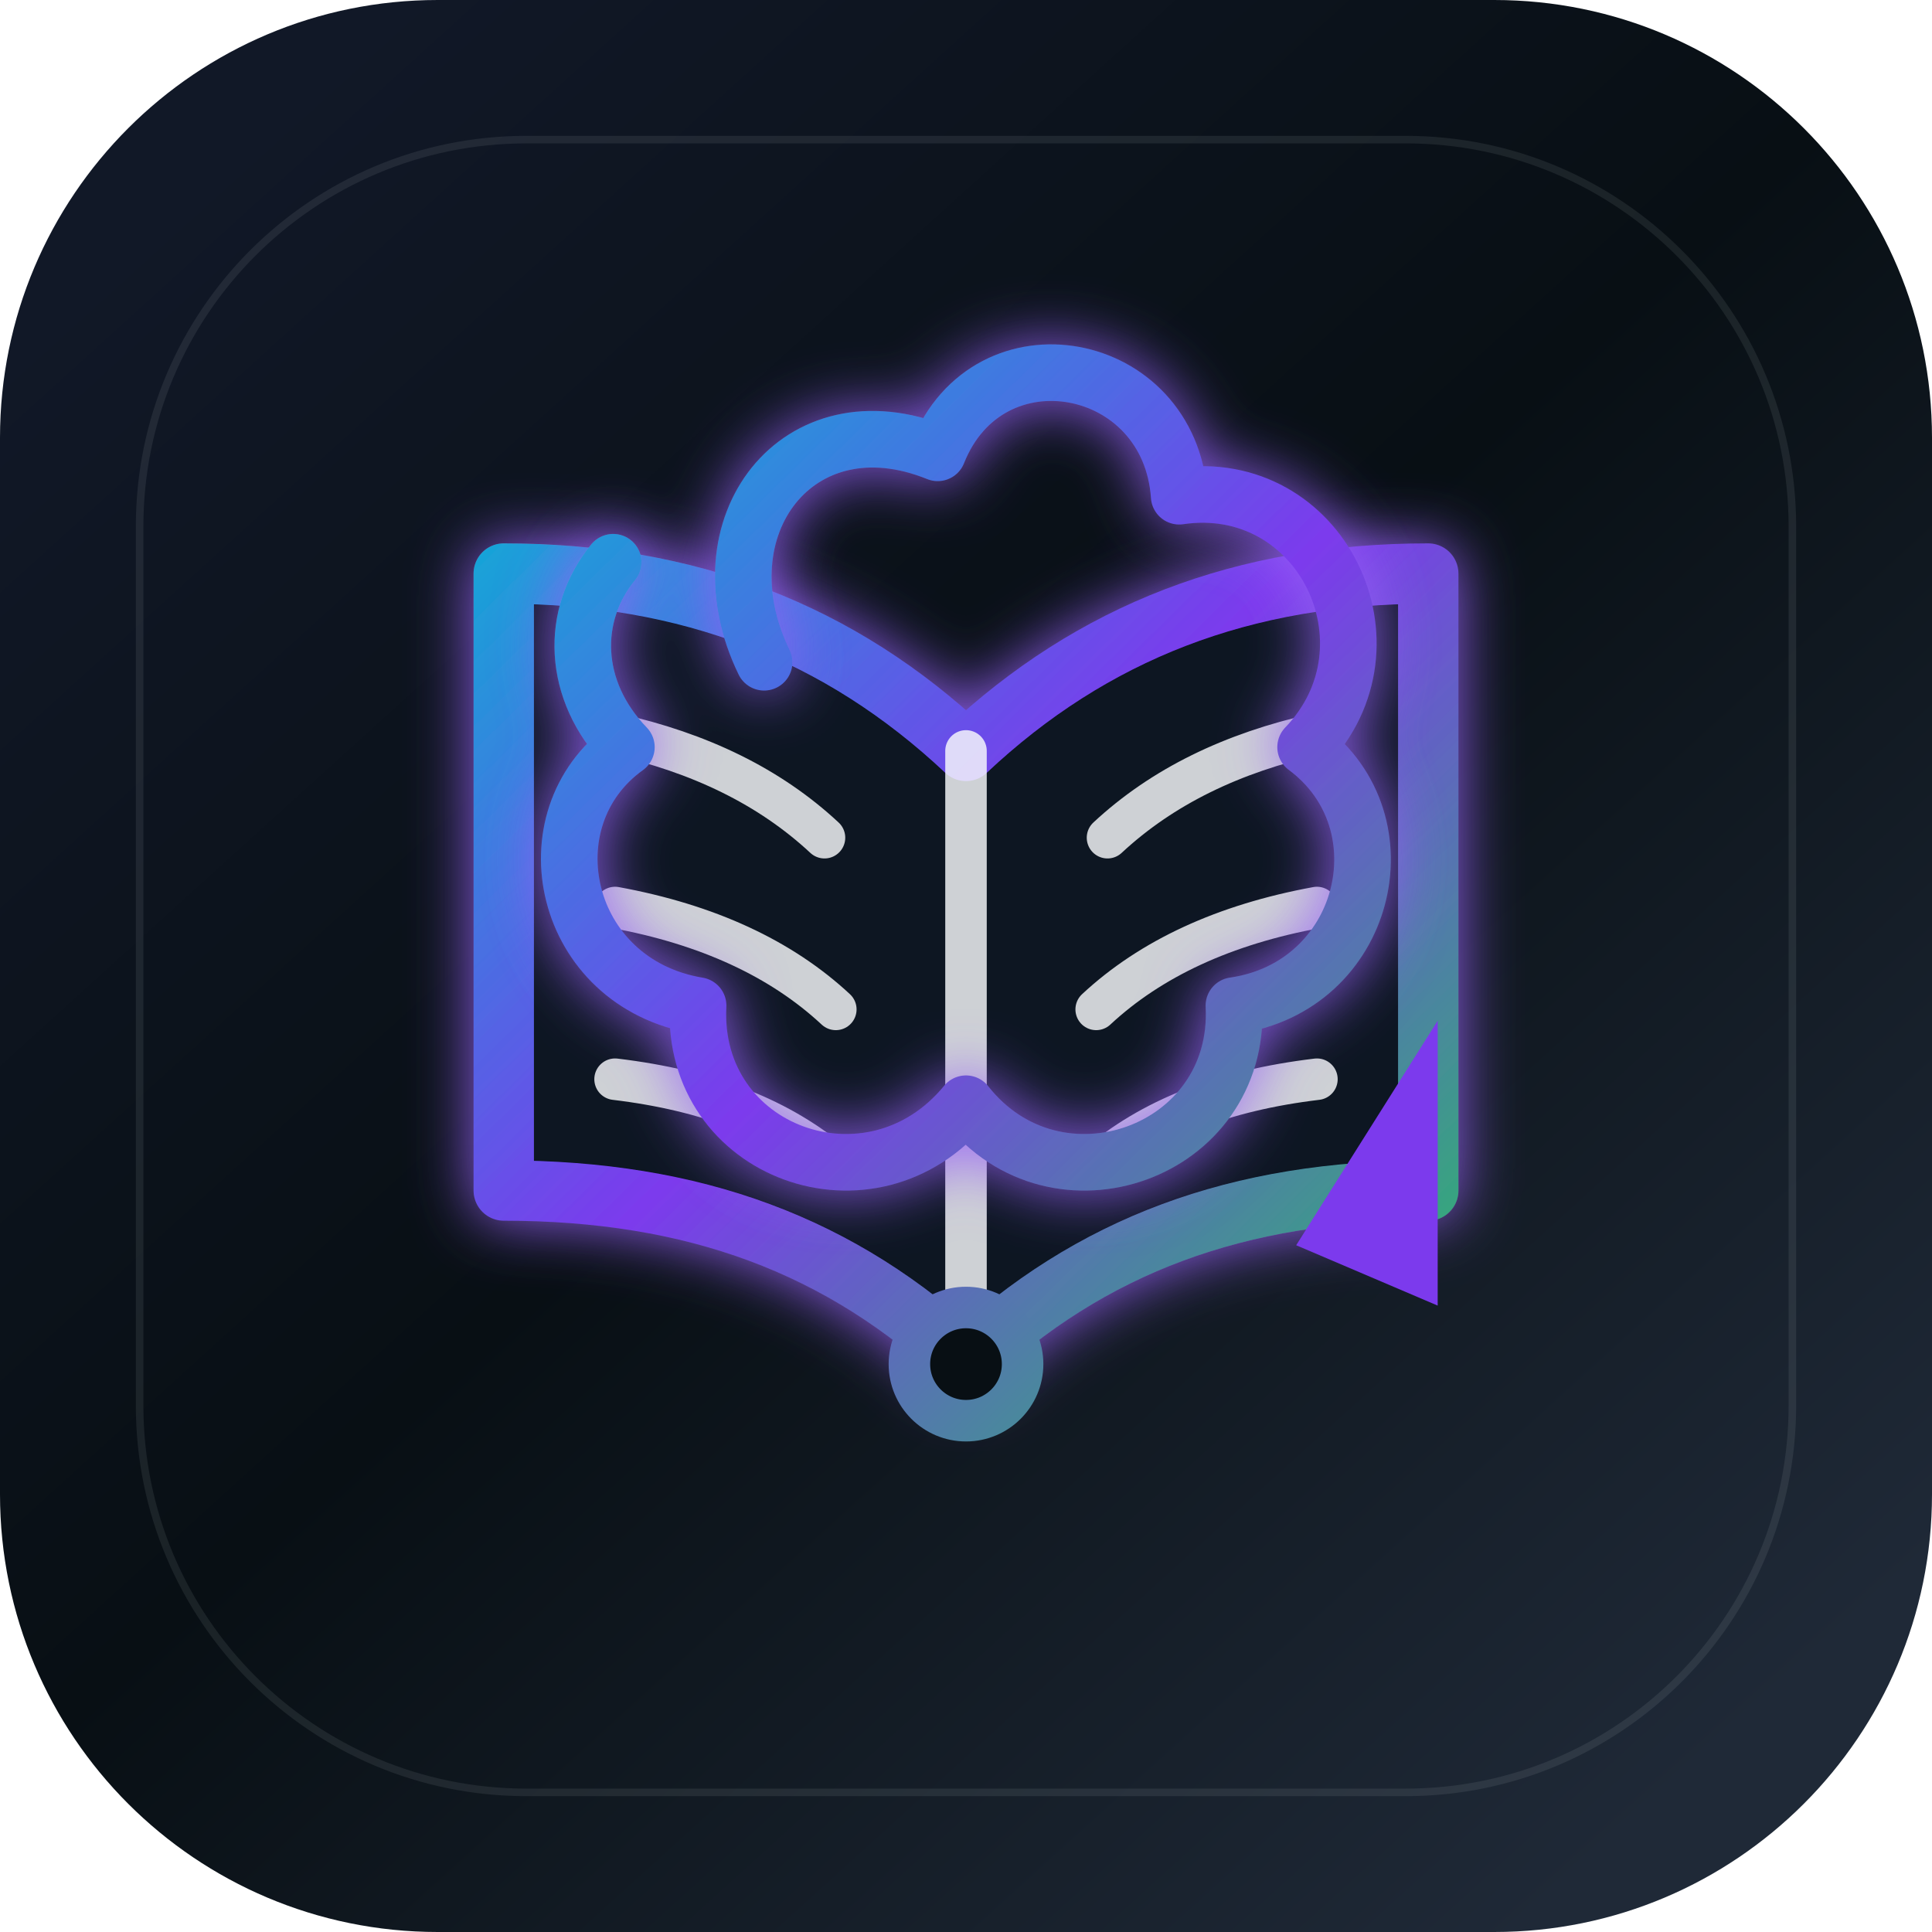
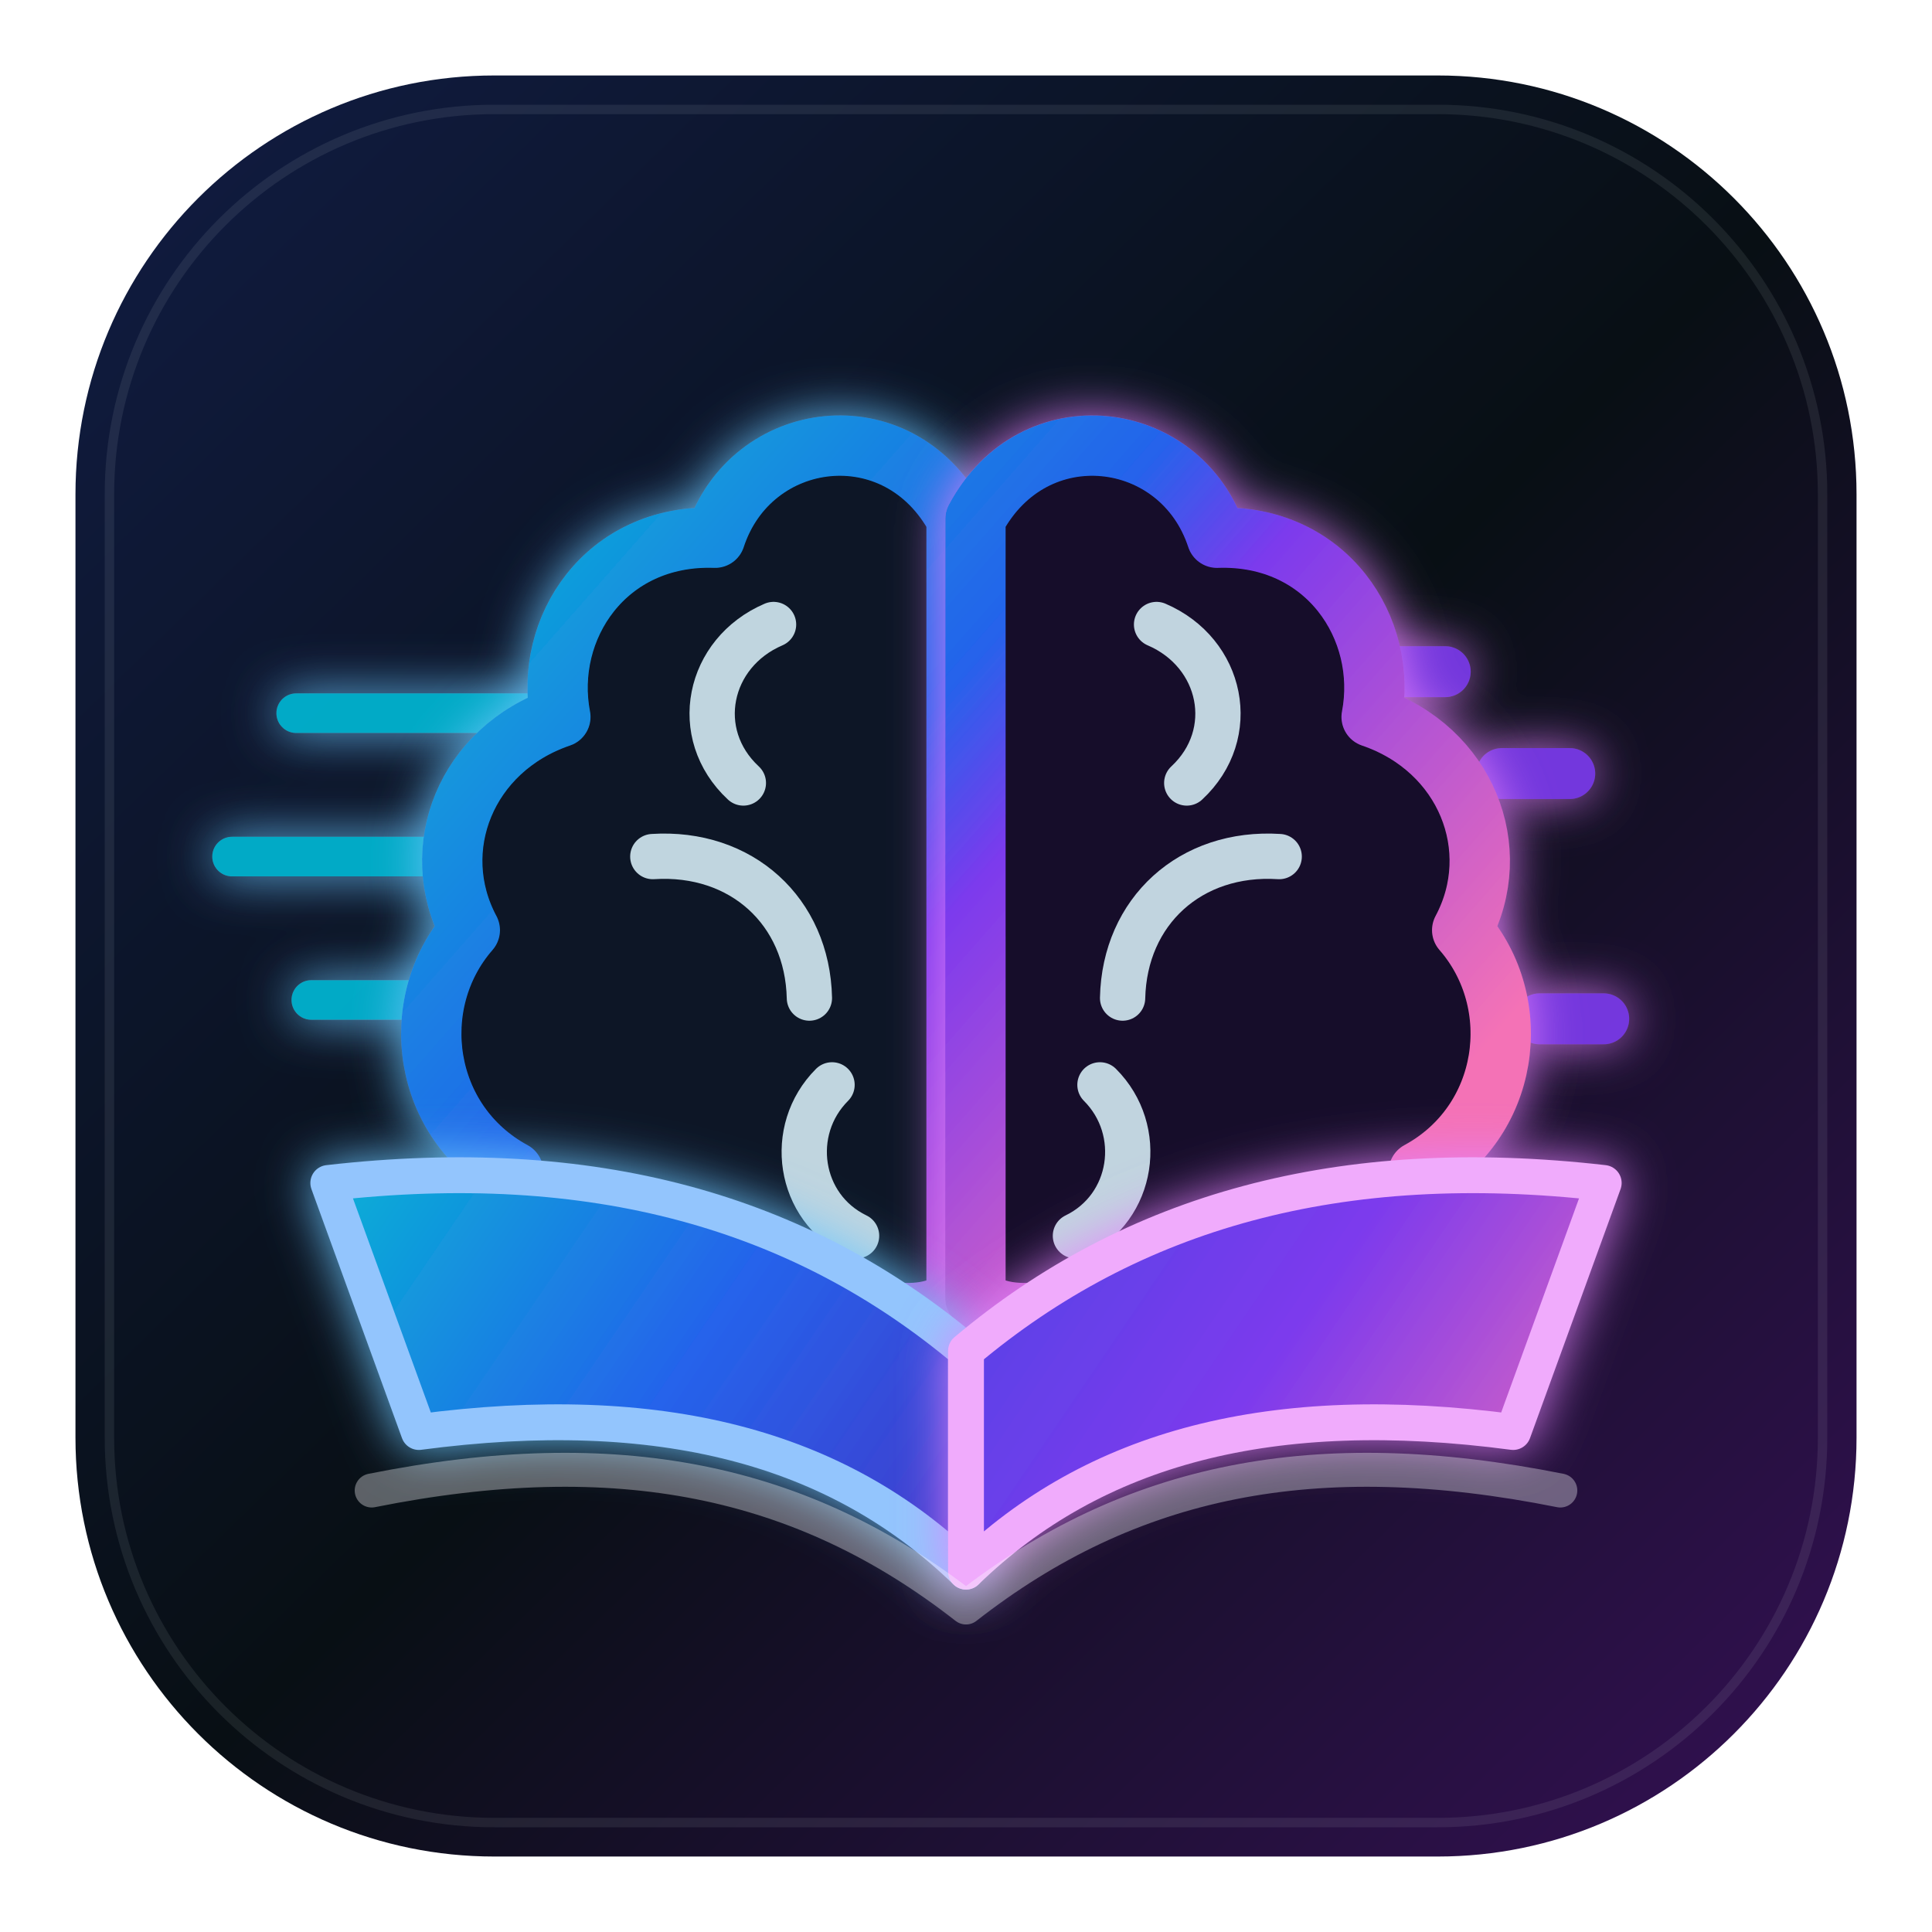
- <svg xmlns="http://www.w3.org/2000/svg" viewBox="0 0 1024 1024">
+ <svg xmlns="http://www.w3.org/2000/svg" viewBox="0 0 1024 1024" role="img" aria-label="Lectura Pro IA">
  <defs>
-     <linearGradient id="bg" x1="120" y1="80" x2="900" y2="940" gradientUnits="userSpaceOnUse">
-       <stop stop-color="#111827" />
-       <stop offset=".48" stop-color="#080F14" />
-       <stop offset="1" stop-color="#1F2937" />
+     <linearGradient id="bg" x1="92" y1="78" x2="928" y2="934" gradientUnits="userSpaceOnUse">
+       <stop stop-color="#101B3F" />
+       <stop offset=".52" stop-color="#080F14" />
+       <stop offset="1" stop-color="#30104E" />
    </linearGradient>
-     <linearGradient id="neon" x1="250" y1="220" x2="780" y2="760" gradientUnits="userSpaceOnUse">
+     <linearGradient id="brain" x1="280" y1="196" x2="744" y2="604" gradientUnits="userSpaceOnUse">
      <stop stop-color="#06B6D4" />
+       <stop offset=".45" stop-color="#2563EB" />
+       <stop offset=".58" stop-color="#7C3AED" />
+       <stop offset="1" stop-color="#F472B6" />
+     </linearGradient>
+     <linearGradient id="bookLeft" x1="168" y1="604" x2="512" y2="838" gradientUnits="userSpaceOnUse">
+       <stop stop-color="#06B6D4" />
+       <stop offset=".55" stop-color="#2563EB" />
+       <stop offset="1" stop-color="#4338CA" />
+     </linearGradient>
+     <linearGradient id="bookRight" x1="512" y1="604" x2="856" y2="838" gradientUnits="userSpaceOnUse">
+       <stop stop-color="#4F46E5" />
      <stop offset=".48" stop-color="#7C3AED" />
-       <stop offset="1" stop-color="#22C55E" />
+       <stop offset="1" stop-color="#F472B6" />
    </linearGradient>
-     <filter id="glow" x="-30%" y="-30%" width="160%" height="160%">
-       <feGaussianBlur stdDeviation="16" result="blur" />
-       <feColorMatrix in="blur" values="0 0 0 0 0.31 0 0 0 0 0.12 0 0 0 0 0.93 0 0 0 .95 0" />
+     <filter id="glow" x="-40%" y="-40%" width="180%" height="180%">
+       <feGaussianBlur stdDeviation="13" result="blur" />
+       <feColorMatrix in="blur" values="0 0 0 0 0.15 0 0 0 0 0.57 0 0 0 0 1 0 0 0 .95 0" />
+       <feMerge>
+         <feMergeNode />
+         <feMergeNode in="SourceGraphic" />
+       </feMerge>
+     </filter>
+     <filter id="purpleGlow" x="-40%" y="-40%" width="180%" height="180%">
+       <feGaussianBlur stdDeviation="13" result="blur" />
+       <feColorMatrix in="blur" values="0 0 0 0 0.78 0 0 0 0 0.22 0 0 0 0 1 0 0 0 .9 0" />
      <feMerge>
        <feMergeNode />
        <feMergeNode in="SourceGraphic" />
      </feMerge>
    </filter>
  </defs>
-   <rect width="1024" height="1024" rx="232" fill="url(#bg)" />
-   <rect x="74" y="74" width="876" height="876" rx="205" fill="none" stroke="#F8FAFC" stroke-opacity=".08" stroke-width="4" />
-   <path d="M512 722c-66-62-144-91-245-91V304c98 0 178 31 245 94 67-63 147-94 245-94v327c-101 0-179 29-245 91Z" fill="#0B1220" stroke="url(#neon)" stroke-width="32" stroke-linejoin="round" filter="url(#glow)" />
-   <path d="M512 398v324M326 389c45 10 82 28 111 55M326 481c49 9 88 27 117 54M326 572c50 6 88 21 117 46M698 389c-45 10-82 28-111 55M698 481c-49 9-88 27-117 54M698 572c-50 6-88 21-117 46" fill="none" stroke="#F8FAFC" stroke-opacity=".82" stroke-width="22" stroke-linecap="round" />
-   <path d="M405 351c-35-72 18-141 92-111 27-68 123-50 128 23 75-11 119 79 67 133 54 40 32 127-38 137 4 78-94 113-142 52-50 61-146 26-142-52-72-12-91-99-38-137-29-30-30-70-7-98" fill="none" stroke="url(#neon)" stroke-width="30" stroke-linecap="round" stroke-linejoin="round" filter="url(#glow)" />
-   <circle cx="512" cy="723" r="30" fill="#080F14" stroke="url(#neon)" stroke-width="22" />
-   <path d="M687 660l75 32v-151" fill="#7C3AED" />
+   <rect x="40" y="40" width="944" height="944" rx="222" fill="url(#bg)" />
+   <rect x="58" y="58" width="908" height="908" rx="204" fill="none" stroke="#F8FAFC" stroke-opacity=".08" stroke-width="5" />
+   <path d="M157 378h151M123 454h196M165 530h154" stroke="#06B6D4" stroke-width="21" stroke-linecap="round" opacity=".92" filter="url(#glow)" />
+   <path d="M724 356h42M796 410h36M730 492h48M816 540h34" stroke="#7C3AED" stroke-width="27" stroke-linecap="round" opacity=".92" filter="url(#purpleGlow)" />
+   <path d="M507 275c-31-58-109-48-128 10-58-2-91 48-82 95-50 17-71 70-48 113-34 39-25 102 23 128 11 68 91 94 144 48 34 28 73 34 91 19V275Z" fill="#0A1325" stroke="url(#brain)" stroke-width="32" stroke-linecap="round" stroke-linejoin="round" filter="url(#glow)" />
+   <path d="M517 275c31-58 109-48 128 10 58-2 91 48 82 95 50 17 71 70 48 113 34 39 25 102-23 128-11 68-91 94-144 48-34 28-73 34-91 19V275Z" fill="#140B29" stroke="url(#brain)" stroke-width="32" stroke-linecap="round" stroke-linejoin="round" filter="url(#purpleGlow)" />
+   <path d="M410 331c-35 15-44 58-16 84M346 454c47-3 82 29 83 75M441 575c-24 24-18 65 13 80M613 331c35 15 44 58 16 84M678 454c-47-3-82 29-83 75M583 575c24 24 18 65-13 80" fill="none" stroke="#DFF7FF" stroke-opacity=".85" stroke-width="24" stroke-linecap="round" />
+   <path d="M512 716c-88-74-198-105-338-89l48 132c128-17 222 8 290 74V716Z" fill="url(#bookLeft)" stroke="#93C5FD" stroke-width="19" stroke-linejoin="round" filter="url(#glow)" />
+   <path d="M512 716c88-74 198-105 338-89l-48 132c-128-17-222 8-290 74V716Z" fill="url(#bookRight)" stroke="#F0ABFC" stroke-width="19" stroke-linejoin="round" filter="url(#purpleGlow)" />
+   <path d="M197 790c130-26 228-6 315 62M827 790c-130-26-228-6-315 62" fill="none" stroke="#F8FAFC" stroke-opacity=".35" stroke-width="18" stroke-linecap="round" />
</svg>
